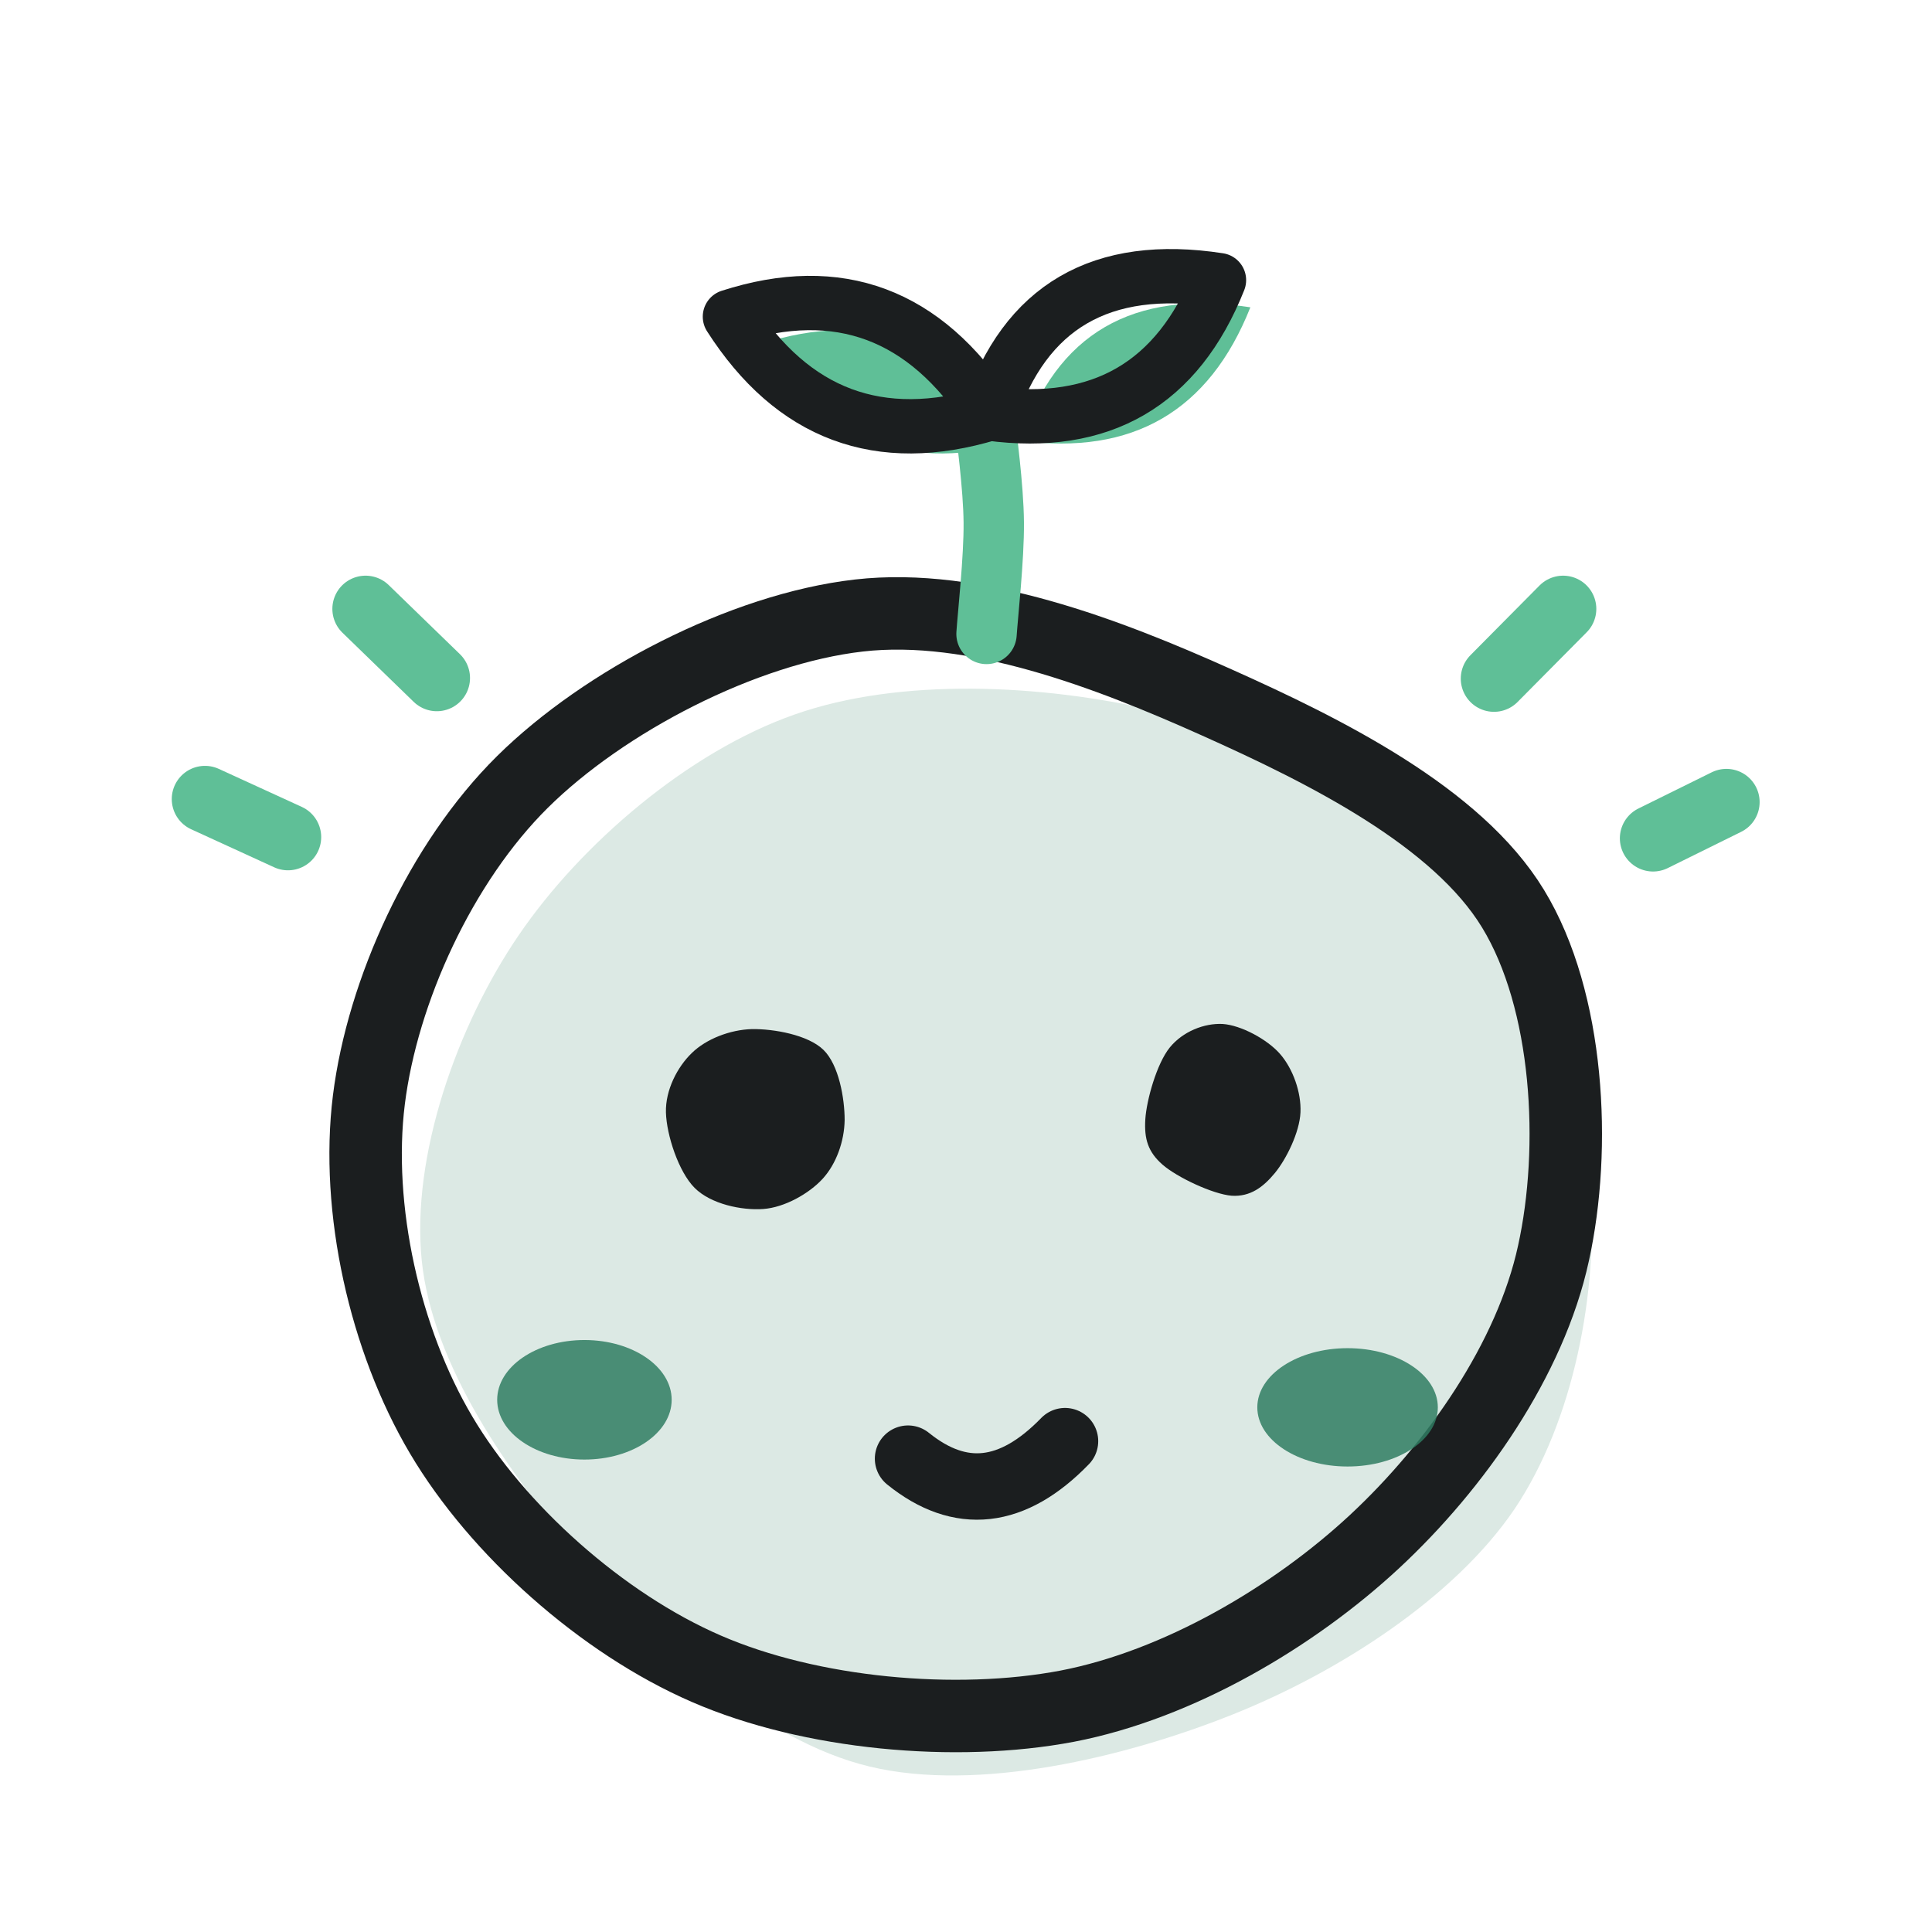
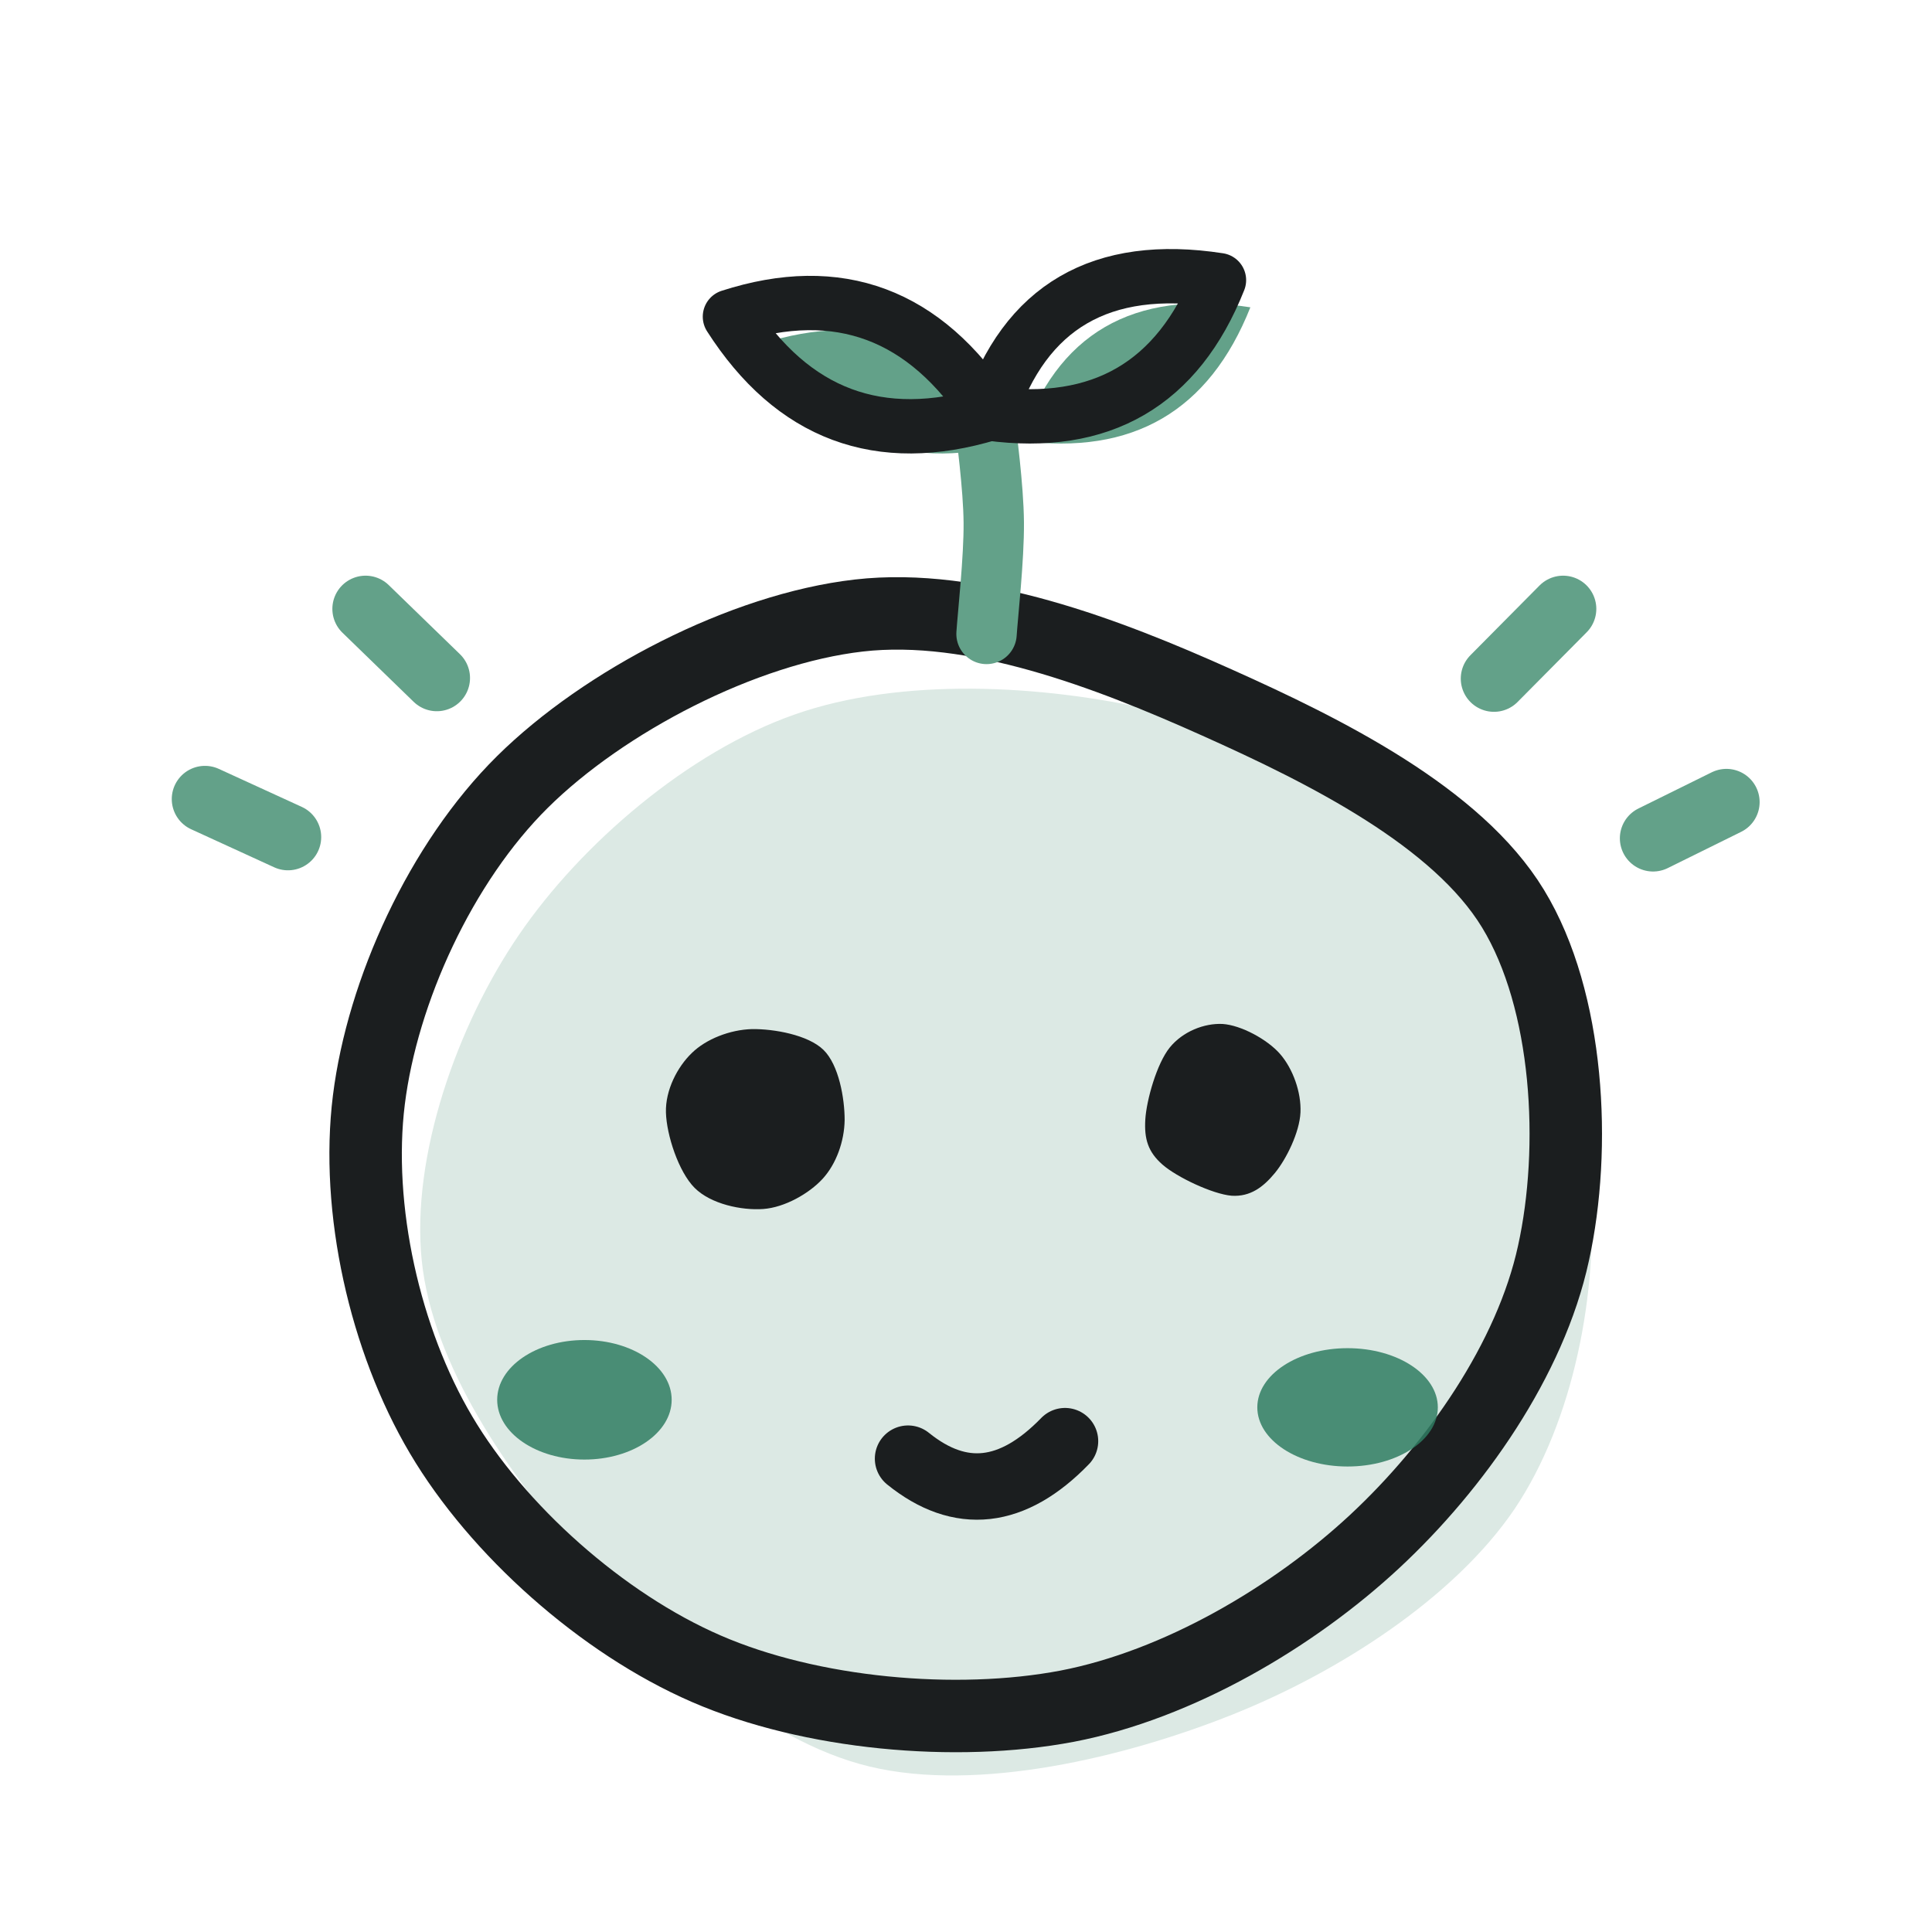
<svg xmlns="http://www.w3.org/2000/svg" viewBox="0 0 64 64" width="64" height="64">
  <path d="M26.32 23.67C29.83 22.43 34.53 22.67 38.26 23.54C41.98 24.41 46.25 26.26 48.65 28.88C51.06 31.5 52.44 35.74 52.69 39.25C52.95 42.77 52.14 47.06 50.17 49.99C48.19 52.91 44.38 55.38 40.82 56.8C37.26 58.22 32.4 59.38 28.81 58.52C25.22 57.66 21.77 54.42 19.3 51.62C16.82 48.83 14.32 45.19 13.97 41.75C13.62 38.31 15.13 33.98 17.19 30.97C19.25 27.95 22.81 24.9 26.32 23.67Z" fill="#DCE9E4" />
  <path d="M14.61 47.53 C12.75 44.39 11.77 40.04 12.22 36.43 C12.67 32.83 14.6 28.58 17.31 25.9 C20.01 23.23 24.61 20.83 28.45 20.39 C32.28 19.95 36.7 21.65 40.31 23.27 C43.93 24.89 48.27 27.06 50.12 30.1 C51.98 33.15 52.23 38.03 51.46 41.52 C50.7 45.02 48.22 48.57 45.53 51.07 C42.85 53.56 39.04 55.81 35.35 56.52 C31.66 57.22 26.85 56.78 23.4 55.28 C19.94 53.78 16.47 50.68 14.61 47.53Z" fill="none" stroke="#1B1E1F" stroke-width="2.4" stroke-linecap="round" stroke-linejoin="round" />
-   <path d="M33.82 14.6Q30.62 9.65 25.22 11.39Q28.34 16.26 33.82 14.6Z" fill="#5FBF97" />
-   <path d="M33.82 14.6Q39.37 15.34 41.42 10.18Q35.58 9.28 33.82 14.6Z" fill="#5FBF97" />
-   <path d="M32.68 21 C32.72 20.39 32.93 18.5 32.92 17.31 C32.91 16.11 32.67 14.4 32.62 13.82" fill="none" stroke="#5FBF97" stroke-width="2" stroke-linecap="round" stroke-linejoin="round" />
+   <path d="M33.82 14.6Q30.62 9.65 25.22 11.39Q28.34 16.26 33.82 14.6Z" fill="#63A189" />
+   <path d="M33.82 14.6Q39.37 15.34 41.42 10.18Q35.58 9.28 33.82 14.6Z" fill="#63A189" />
+   <path d="M32.68 21 C32.72 20.39 32.93 18.5 32.92 17.31 C32.91 16.11 32.67 14.4 32.62 13.82" fill="none" stroke="#63A189" stroke-width="2" stroke-linecap="round" stroke-linejoin="round" />
  <path d="M32.78 13.7 Q29.58 8.75 24.18 10.49 Q27.3 15.36 32.78 13.7Z" fill="none" stroke="#1B1E1F" stroke-width="1.8" stroke-linecap="round" stroke-linejoin="round" />
  <path d="M32.78 13.7 Q38.33 14.44 40.38 9.28 Q34.54 8.38 32.78 13.7Z" fill="none" stroke="#1B1E1F" stroke-width="1.8" stroke-linecap="round" stroke-linejoin="round" />
  <ellipse cx="19.36" cy="46.37" rx="2.89" ry="1.98" fill="#2F7D62" fill-opacity="0.85" />
  <ellipse cx="44.64" cy="46.62" rx="2.99" ry="1.96" fill="#2F7D62" fill-opacity="0.85" />
  <path d="M27.98 37.1 C27.97 37.81 27.7 38.56 27.25 39.05 C26.8 39.54 25.99 40 25.28 40.05 C24.57 40.1 23.55 39.89 23.01 39.35 C22.48 38.82 22.08 37.6 22.06 36.85 C22.04 36.11 22.44 35.34 22.92 34.88 C23.39 34.42 24.18 34.11 24.91 34.09 C25.63 34.08 26.77 34.28 27.28 34.78 C27.79 35.28 27.98 36.39 27.98 37.1Z" fill="#1B1E1F" />
  <path d="M43.08 36.85 C43.05 37.51 42.61 38.4 42.23 38.86 C41.85 39.32 41.42 39.65 40.8 39.61 C40.18 39.56 38.99 39 38.51 38.58 C38.03 38.16 37.9 37.73 37.94 37.08 C37.98 36.44 38.32 35.23 38.75 34.7 C39.18 34.17 39.89 33.89 40.5 33.92 C41.11 33.96 41.98 34.43 42.4 34.91 C42.83 35.4 43.11 36.19 43.08 36.85Z" fill="#1B1E1F" />
  <path d="M30.08 48.32 Q32.68 50.42 35.28 47.74" fill="none" stroke="#1B1E1F" stroke-width="2.2" stroke-linecap="round" stroke-linejoin="round" />
-   <path d="M14.47 22.46 l-2.36 -2.29" fill="none" stroke="#5FBF97" stroke-width="2.2" stroke-linecap="round" stroke-linejoin="round" />
-   <path d="M9.54 27.73 l-2.75 -1.26" fill="none" stroke="#5FBF97" stroke-width="2.2" stroke-linecap="round" stroke-linejoin="round" />
-   <path d="M49.49 22.48 l2.29 -2.31" fill="none" stroke="#5FBF97" stroke-width="2.2" stroke-linecap="round" stroke-linejoin="round" />
-   <path d="M54.76 27.77 l2.43 -1.2" fill="none" stroke="#5FBF97" stroke-width="2.2" stroke-linecap="round" stroke-linejoin="round" />
+   <path d="M14.47 22.46 l-2.36 -2.29" fill="none" stroke="#63A189" stroke-width="2.2" stroke-linecap="round" stroke-linejoin="round" />
+   <path d="M9.54 27.73 l-2.75 -1.26" fill="none" stroke="#63A189" stroke-width="2.2" stroke-linecap="round" stroke-linejoin="round" />
+   <path d="M49.49 22.48 l2.29 -2.31" fill="none" stroke="#63A189" stroke-width="2.2" stroke-linecap="round" stroke-linejoin="round" />
+   <path d="M54.76 27.77 l2.43 -1.2" fill="none" stroke="#63A189" stroke-width="2.2" stroke-linecap="round" stroke-linejoin="round" />
</svg>
